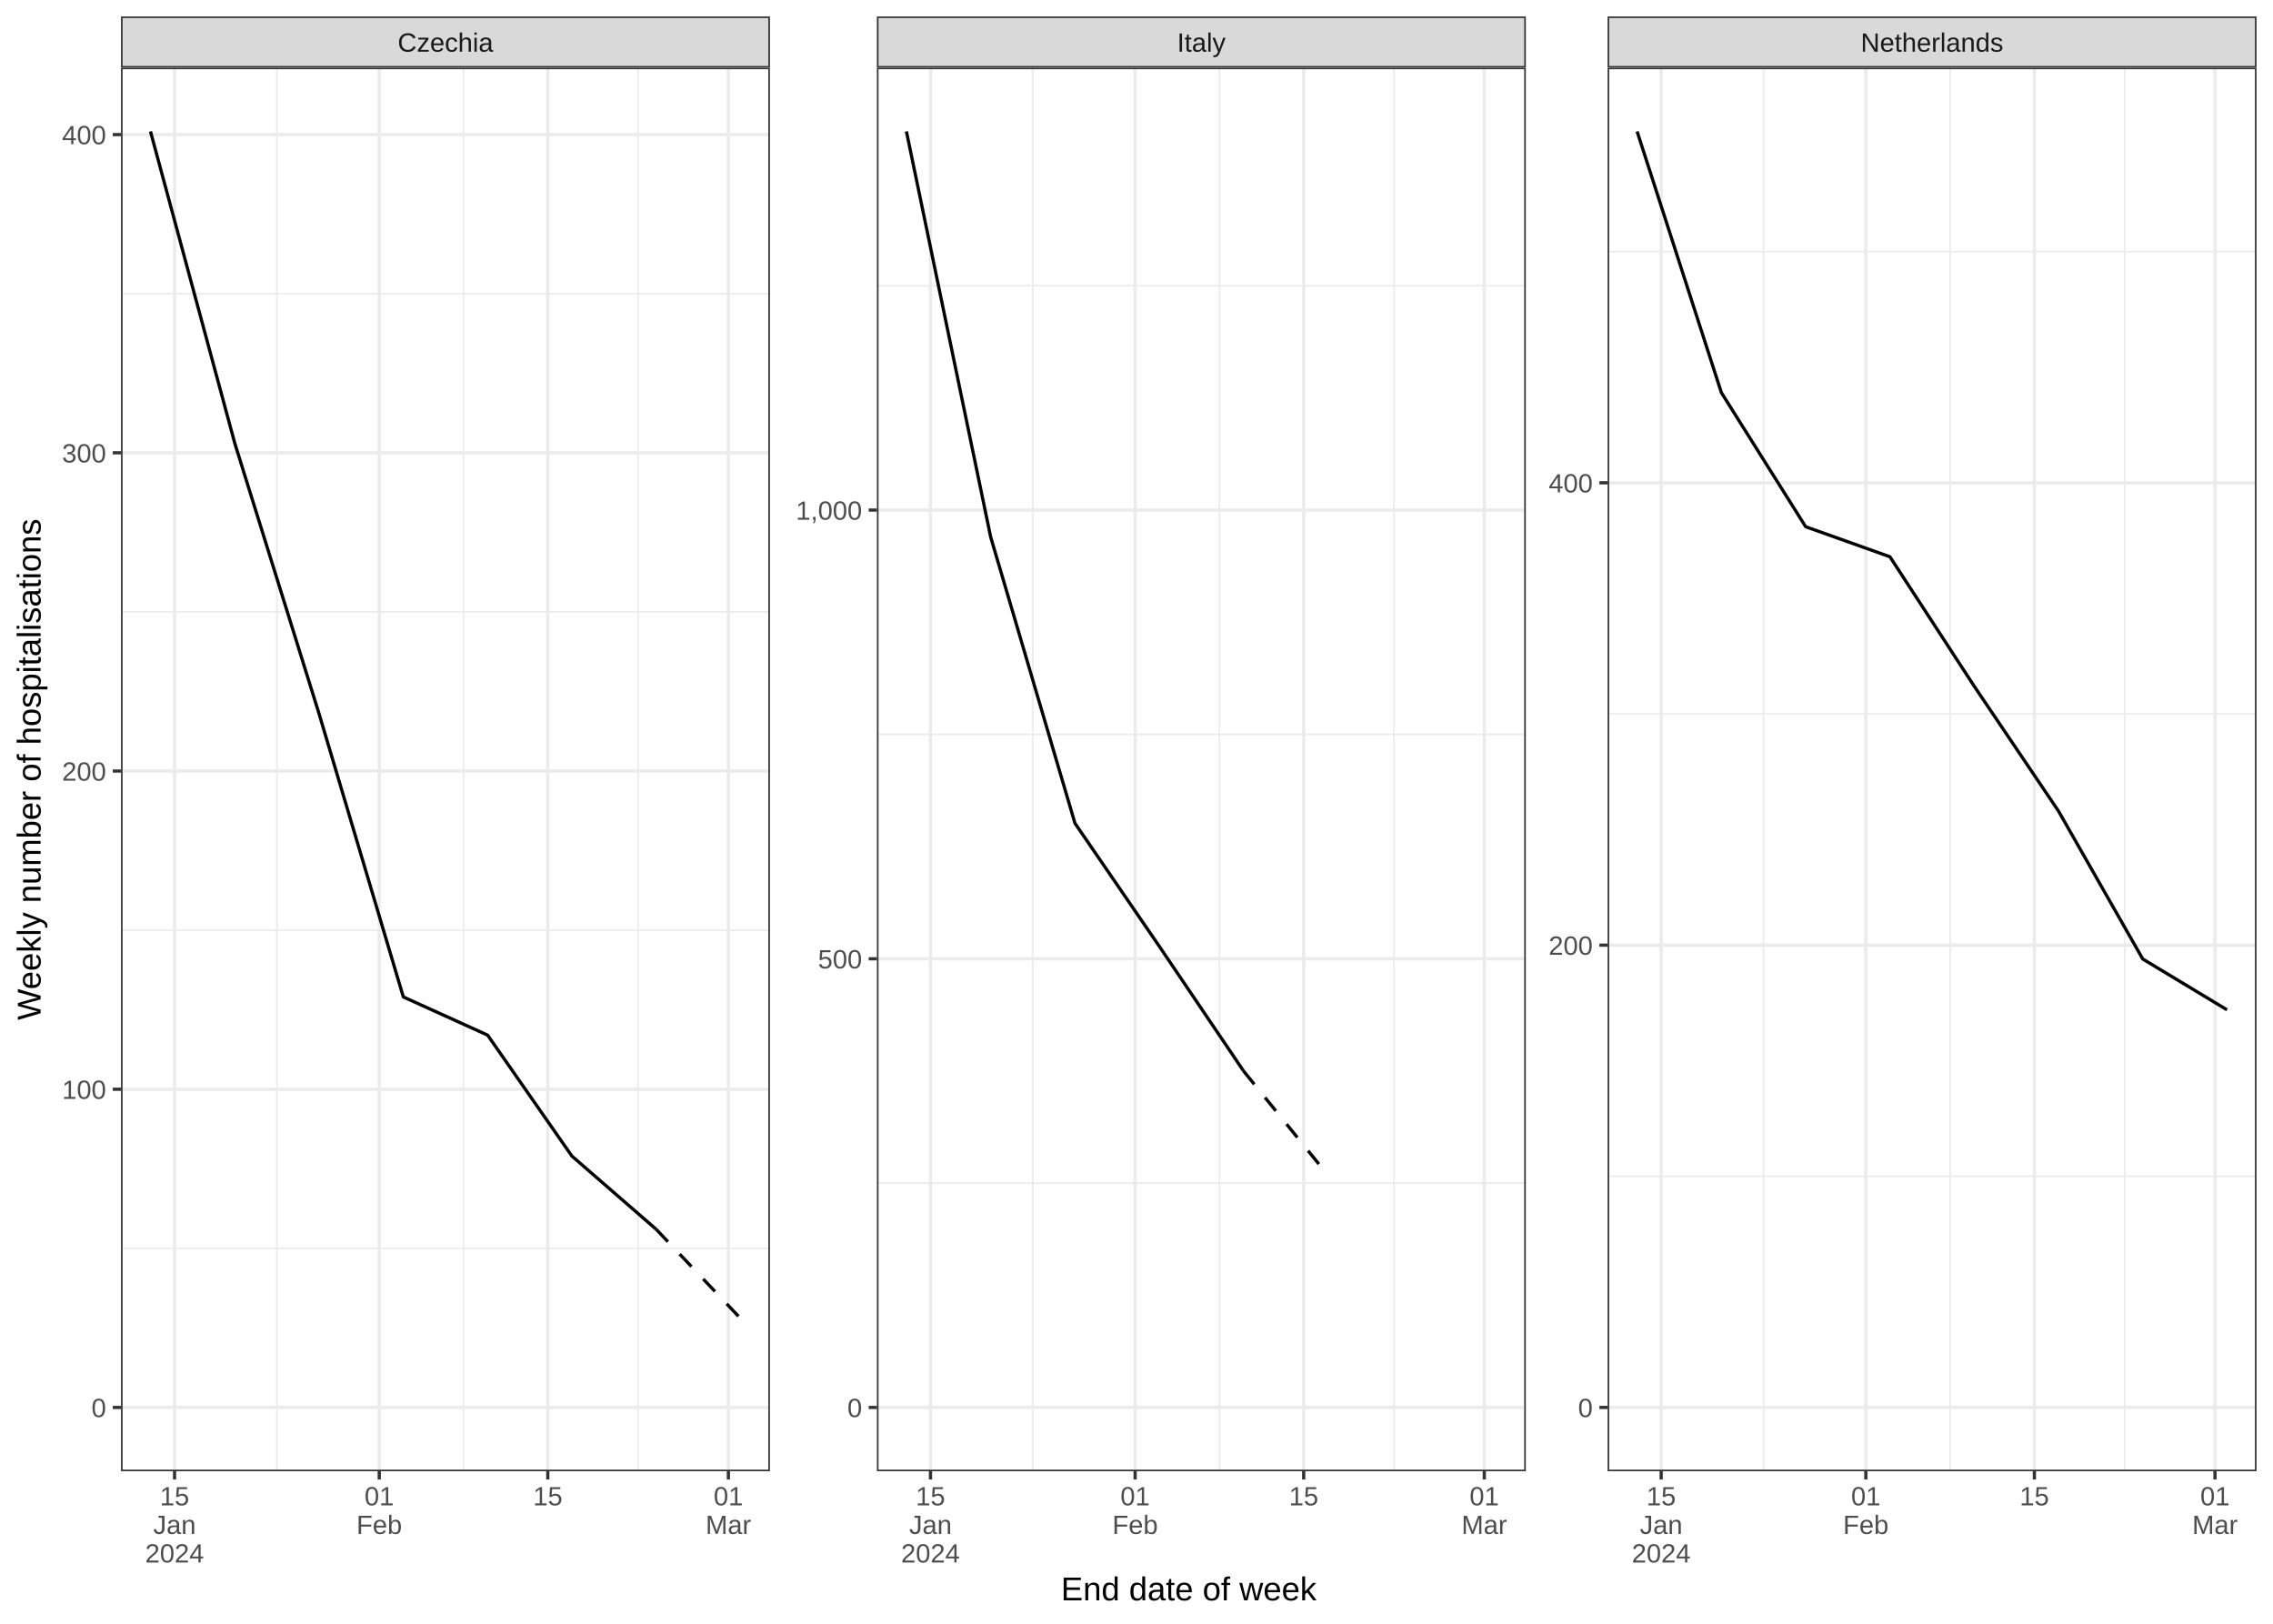
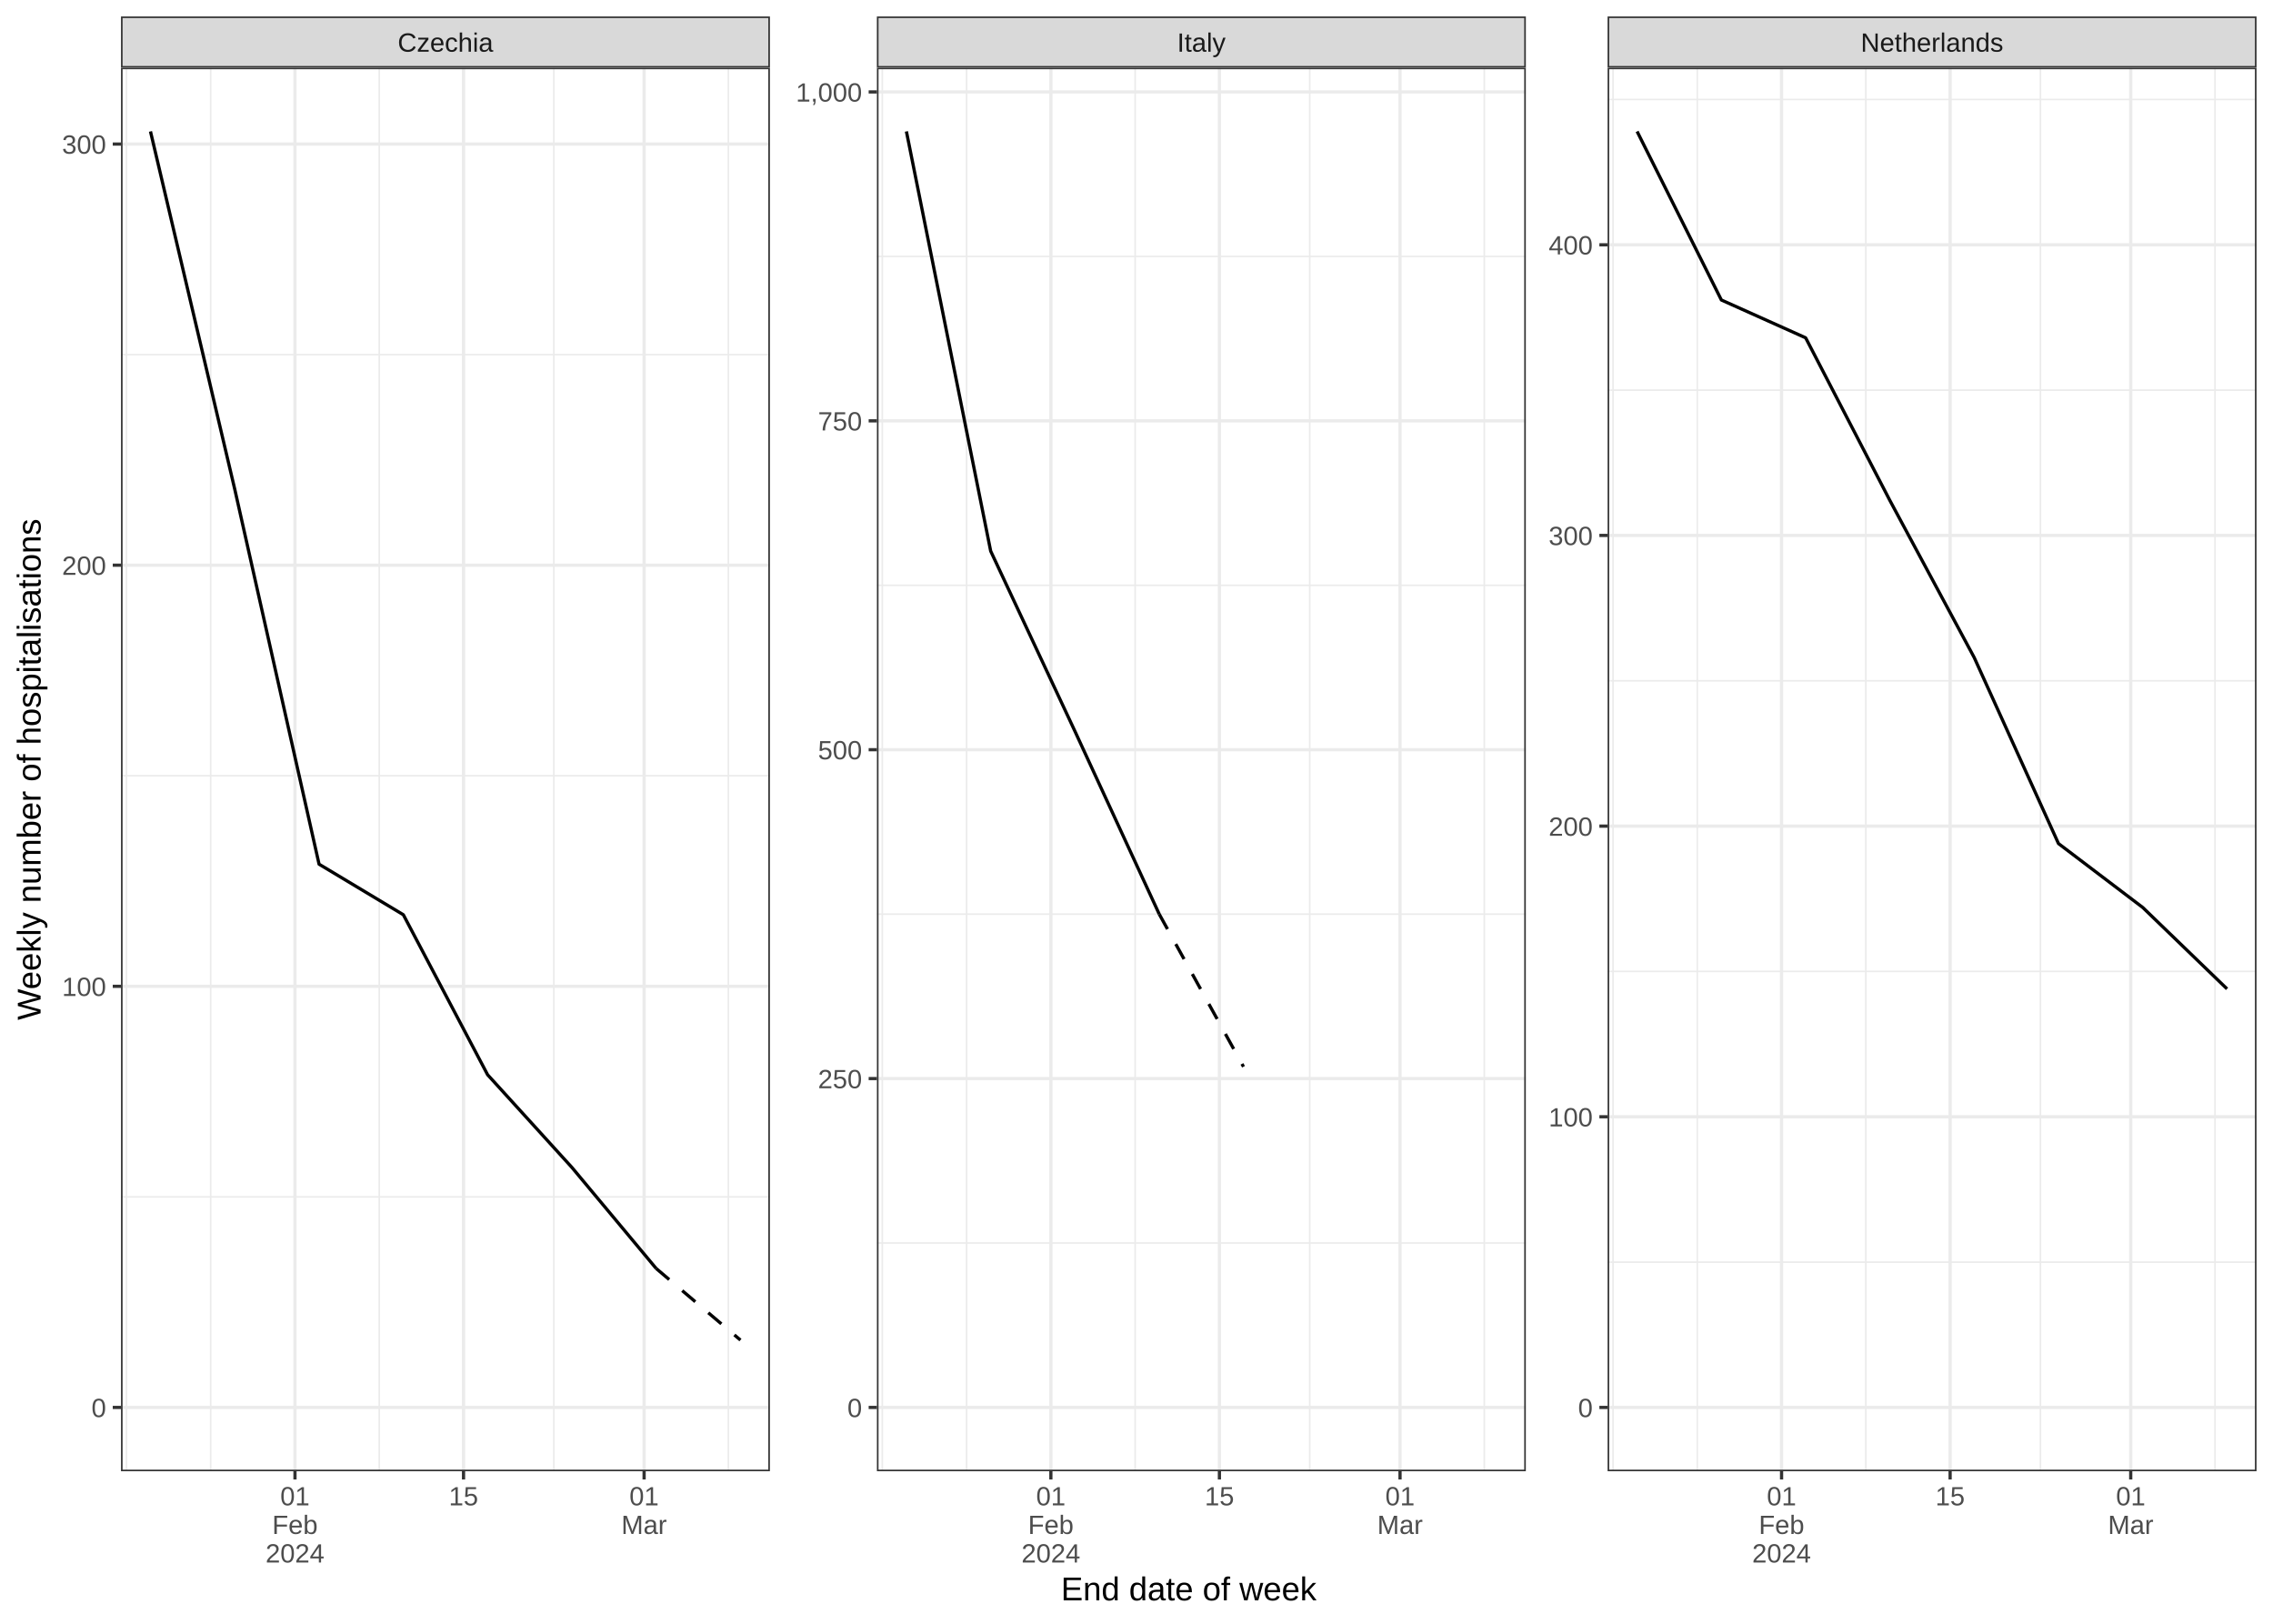
<svg xmlns="http://www.w3.org/2000/svg" class="svglite" width="756.00pt" height="540.00pt" viewBox="0 0 756.00 540.00">
  <defs>
    <style type="text/css">
    .svglite line, .svglite polyline, .svglite polygon, .svglite path, .svglite rect, .svglite circle {
      fill: none;
      stroke: #000000;
      stroke-linecap: round;
      stroke-linejoin: round;
      stroke-miterlimit: 10.00;
    }
    .svglite text {
      white-space: pre;
    }
  </style>
  </defs>
  <rect width="100%" height="100%" style="stroke: none; fill: #FFFFFF;" />
  <defs>
    <clipPath id="cpMC4wMHw3NTYuMDB8MC4wMHw1NDAuMDA=">
      <rect x="0.00" y="0.00" width="756.00" height="540.00" />
    </clipPath>
  </defs>
  <g clip-path="url(#cpMC4wMHw3NTYuMDB8MC4wMHw1NDAuMDA=)">
    <rect x="0.00" y="0.00" width="756.00" height="540.00" style="stroke-width: 1.07; stroke: #FFFFFF; fill: #FFFFFF;" />
  </g>
  <defs>
    <clipPath id="cpNDAuMjR8MjU2LjA4fDIyLjQ5fDQ4OS4yOQ==">
      <rect x="40.24" y="22.49" width="215.83" height="466.80" />
    </clipPath>
  </defs>
  <g clip-path="url(#cpNDAuMjR8MjU2LjA4fDIyLjQ5fDQ4OS4yOQ==)">
    <rect x="40.24" y="22.49" width="215.83" height="466.80" style="stroke-width: 1.07; stroke: none; fill: #FFFFFF;" />
-     <polyline points="40.24,415.16 256.08,415.16 " style="stroke-width: 0.53; stroke: #EBEBEB; stroke-linecap: butt;" />
-     <polyline points="40.24,309.33 256.08,309.33 " style="stroke-width: 0.53; stroke: #EBEBEB; stroke-linecap: butt;" />
-     <polyline points="40.24,203.51 256.08,203.51 " style="stroke-width: 0.53; stroke: #EBEBEB; stroke-linecap: butt;" />
-     <polyline points="40.24,97.68 256.08,97.68 " style="stroke-width: 0.53; stroke: #EBEBEB; stroke-linecap: butt;" />
-     <polyline points="92.10,489.29 92.10,22.49 " style="stroke-width: 0.53; stroke: #EBEBEB; stroke-linecap: butt;" />
-     <polyline points="154.17,489.29 154.17,22.49 " style="stroke-width: 0.53; stroke: #EBEBEB; stroke-linecap: butt;" />
-     <polyline points="212.23,489.29 212.23,22.49 " style="stroke-width: 0.53; stroke: #EBEBEB; stroke-linecap: butt;" />
+     <polyline points="40.24,398.04 256.08,398.04 " style="stroke-width: 0.53; stroke: #EBEBEB; stroke-linecap: butt;" />
+     <polyline points="40.24,257.99 256.08,257.99 " style="stroke-width: 0.53; stroke: #EBEBEB; stroke-linecap: butt;" />
+     <polyline points="40.24,117.94 256.08,117.94 " style="stroke-width: 0.53; stroke: #EBEBEB; stroke-linecap: butt;" />
+     <polyline points="42.05,489.29 42.05,22.49 " style="stroke-width: 0.53; stroke: #EBEBEB; stroke-linecap: butt;" />
+     <polyline points="70.08,489.29 70.08,22.49 " style="stroke-width: 0.53; stroke: #EBEBEB; stroke-linecap: butt;" />
+     <polyline points="126.14,489.29 126.14,22.49 " style="stroke-width: 0.53; stroke: #EBEBEB; stroke-linecap: butt;" />
+     <polyline points="184.20,489.29 184.20,22.49 " style="stroke-width: 0.53; stroke: #EBEBEB; stroke-linecap: butt;" />
+     <polyline points="242.26,489.29 242.26,22.49 " style="stroke-width: 0.53; stroke: #EBEBEB; stroke-linecap: butt;" />
    <polyline points="40.24,468.07 256.08,468.07 " style="stroke-width: 1.07; stroke: #EBEBEB; stroke-linecap: butt;" />
-     <polyline points="40.24,362.24 256.08,362.24 " style="stroke-width: 1.07; stroke: #EBEBEB; stroke-linecap: butt;" />
-     <polyline points="40.24,256.42 256.08,256.42 " style="stroke-width: 1.07; stroke: #EBEBEB; stroke-linecap: butt;" />
-     <polyline points="40.24,150.59 256.08,150.59 " style="stroke-width: 1.07; stroke: #EBEBEB; stroke-linecap: butt;" />
-     <polyline points="40.24,44.77 256.08,44.77 " style="stroke-width: 1.07; stroke: #EBEBEB; stroke-linecap: butt;" />
-     <polyline points="58.06,489.29 58.06,22.49 " style="stroke-width: 1.07; stroke: #EBEBEB; stroke-linecap: butt;" />
-     <polyline points="126.14,489.29 126.14,22.49 " style="stroke-width: 1.07; stroke: #EBEBEB; stroke-linecap: butt;" />
-     <polyline points="182.20,489.29 182.20,22.49 " style="stroke-width: 1.07; stroke: #EBEBEB; stroke-linecap: butt;" />
-     <polyline points="242.26,489.29 242.26,22.49 " style="stroke-width: 1.07; stroke: #EBEBEB; stroke-linecap: butt;" />
-     <polyline points="50.05,43.71 78.09,147.42 106.12,237.37 134.15,331.55 162.18,344.25 190.21,384.47 218.24,408.81 " style="stroke-width: 1.07; stroke-linecap: butt;" />
-     <polyline points="218.24,408.81 246.27,438.44 " style="stroke-width: 1.07; stroke-dasharray: 5.69,5.69; stroke-linecap: butt;" />
+     <polyline points="40.24,328.02 256.08,328.02 " style="stroke-width: 1.07; stroke: #EBEBEB; stroke-linecap: butt;" />
+     <polyline points="40.24,187.96 256.08,187.96 " style="stroke-width: 1.07; stroke: #EBEBEB; stroke-linecap: butt;" />
+     <polyline points="40.24,47.91 256.08,47.91 " style="stroke-width: 1.07; stroke: #EBEBEB; stroke-linecap: butt;" />
+     <polyline points="98.11,489.29 98.11,22.49 " style="stroke-width: 1.07; stroke: #EBEBEB; stroke-linecap: butt;" />
+     <polyline points="154.17,489.29 154.17,22.49 " style="stroke-width: 1.07; stroke: #EBEBEB; stroke-linecap: butt;" />
+     <polyline points="214.23,489.29 214.23,22.49 " style="stroke-width: 1.07; stroke: #EBEBEB; stroke-linecap: butt;" />
+     <polyline points="50.05,43.71 78.09,162.75 106.12,287.40 134.15,304.21 162.18,357.43 190.21,388.24 218.24,421.85 " style="stroke-width: 1.07; stroke-linecap: butt;" />
+     <polyline points="218.24,421.85 246.27,445.66 " style="stroke-width: 1.07; stroke-dasharray: 5.69,5.69; stroke-linecap: butt;" />
    <rect x="40.24" y="22.49" width="215.83" height="466.80" style="stroke-width: 1.07; stroke: #333333;" />
  </g>
  <g clip-path="url(#cpMC4wMHw3NTYuMDB8MC4wMHw1NDAuMDA=)">
</g>
  <defs>
    <clipPath id="cpMjkxLjY2fDUwNy40OXwyMi40OXw0ODkuMjk=">
      <rect x="291.66" y="22.49" width="215.83" height="466.80" />
    </clipPath>
  </defs>
  <g clip-path="url(#cpMjkxLjY2fDUwNy40OXwyMi40OXw0ODkuMjk=)">
    <rect x="291.66" y="22.49" width="215.83" height="466.80" style="stroke-width: 1.07; stroke: none; fill: #FFFFFF;" />
-     <polyline points="291.66,393.46 507.49,393.46 " style="stroke-width: 0.53; stroke: #EBEBEB; stroke-linecap: butt;" />
-     <polyline points="291.66,244.25 507.49,244.25 " style="stroke-width: 0.53; stroke: #EBEBEB; stroke-linecap: butt;" />
-     <polyline points="291.66,95.04 507.49,95.04 " style="stroke-width: 0.53; stroke: #EBEBEB; stroke-linecap: butt;" />
-     <polyline points="343.52,489.29 343.52,22.49 " style="stroke-width: 0.53; stroke: #EBEBEB; stroke-linecap: butt;" />
-     <polyline points="405.58,489.29 405.58,22.49 " style="stroke-width: 0.53; stroke: #EBEBEB; stroke-linecap: butt;" />
-     <polyline points="463.65,489.29 463.65,22.49 " style="stroke-width: 0.53; stroke: #EBEBEB; stroke-linecap: butt;" />
+     <polyline points="291.66,413.38 507.49,413.38 " style="stroke-width: 0.53; stroke: #EBEBEB; stroke-linecap: butt;" />
+     <polyline points="291.66,304.01 507.49,304.01 " style="stroke-width: 0.53; stroke: #EBEBEB; stroke-linecap: butt;" />
+     <polyline points="291.66,194.64 507.49,194.64 " style="stroke-width: 0.53; stroke: #EBEBEB; stroke-linecap: butt;" />
+     <polyline points="291.66,85.27 507.49,85.27 " style="stroke-width: 0.53; stroke: #EBEBEB; stroke-linecap: butt;" />
+     <polyline points="293.46,489.29 293.46,22.49 " style="stroke-width: 0.53; stroke: #EBEBEB; stroke-linecap: butt;" />
+     <polyline points="321.49,489.29 321.49,22.49 " style="stroke-width: 0.53; stroke: #EBEBEB; stroke-linecap: butt;" />
+     <polyline points="377.55,489.29 377.55,22.49 " style="stroke-width: 0.53; stroke: #EBEBEB; stroke-linecap: butt;" />
+     <polyline points="435.62,489.29 435.62,22.49 " style="stroke-width: 0.53; stroke: #EBEBEB; stroke-linecap: butt;" />
+     <polyline points="493.68,489.29 493.68,22.49 " style="stroke-width: 0.53; stroke: #EBEBEB; stroke-linecap: butt;" />
    <polyline points="291.66,468.07 507.49,468.07 " style="stroke-width: 1.07; stroke: #EBEBEB; stroke-linecap: butt;" />
-     <polyline points="291.66,318.86 507.49,318.86 " style="stroke-width: 1.07; stroke: #EBEBEB; stroke-linecap: butt;" />
-     <polyline points="291.66,169.64 507.49,169.64 " style="stroke-width: 1.07; stroke: #EBEBEB; stroke-linecap: butt;" />
-     <polyline points="309.48,489.29 309.48,22.49 " style="stroke-width: 1.07; stroke: #EBEBEB; stroke-linecap: butt;" />
-     <polyline points="377.55,489.29 377.55,22.49 " style="stroke-width: 1.07; stroke: #EBEBEB; stroke-linecap: butt;" />
-     <polyline points="433.61,489.29 433.61,22.49 " style="stroke-width: 1.07; stroke: #EBEBEB; stroke-linecap: butt;" />
-     <polyline points="493.68,489.29 493.68,22.49 " style="stroke-width: 1.07; stroke: #EBEBEB; stroke-linecap: butt;" />
-     <polyline points="301.47,43.71 329.50,178.60 357.53,273.79 385.56,314.68 413.59,356.16 " style="stroke-width: 1.07; stroke-linecap: butt;" />
-     <polyline points="413.59,356.16 441.62,390.78 " style="stroke-width: 1.07; stroke-dasharray: 5.69,5.69; stroke-linecap: butt;" />
+     <polyline points="291.66,358.70 507.49,358.70 " style="stroke-width: 1.07; stroke: #EBEBEB; stroke-linecap: butt;" />
+     <polyline points="291.66,249.33 507.49,249.33 " style="stroke-width: 1.07; stroke: #EBEBEB; stroke-linecap: butt;" />
+     <polyline points="291.66,139.96 507.49,139.96 " style="stroke-width: 1.07; stroke: #EBEBEB; stroke-linecap: butt;" />
+     <polyline points="291.66,30.58 507.49,30.58 " style="stroke-width: 1.07; stroke: #EBEBEB; stroke-linecap: butt;" />
+     <polyline points="349.52,489.29 349.52,22.49 " style="stroke-width: 1.07; stroke: #EBEBEB; stroke-linecap: butt;" />
+     <polyline points="405.58,489.29 405.58,22.49 " style="stroke-width: 1.07; stroke: #EBEBEB; stroke-linecap: butt;" />
+     <polyline points="465.65,489.29 465.65,22.49 " style="stroke-width: 1.07; stroke: #EBEBEB; stroke-linecap: butt;" />
+     <polyline points="301.47,43.71 329.50,183.27 357.53,243.20 385.56,304.01 " style="stroke-width: 1.07; stroke-linecap: butt;" />
+     <polyline points="385.56,304.01 413.59,354.76 " style="stroke-width: 1.07; stroke-dasharray: 5.69,5.69; stroke-linecap: butt;" />
    <rect x="291.66" y="22.49" width="215.83" height="466.80" style="stroke-width: 1.07; stroke: #333333;" />
  </g>
  <g clip-path="url(#cpMC4wMHw3NTYuMDB8MC4wMHw1NDAuMDA=)">
</g>
  <defs>
    <clipPath id="cpNTM0LjY5fDc1MC41MnwyMi40OXw0ODkuMjk=">
      <rect x="534.69" y="22.49" width="215.83" height="466.80" />
    </clipPath>
  </defs>
  <g clip-path="url(#cpNTM0LjY5fDc1MC41MnwyMi40OXw0ODkuMjk=)">
    <rect x="534.69" y="22.49" width="215.83" height="466.80" style="stroke-width: 1.07; stroke: none; fill: #FFFFFF;" />
-     <polyline points="534.69,391.19 750.52,391.19 " style="stroke-width: 0.53; stroke: #EBEBEB; stroke-linecap: butt;" />
-     <polyline points="534.69,237.44 750.52,237.44 " style="stroke-width: 0.53; stroke: #EBEBEB; stroke-linecap: butt;" />
-     <polyline points="534.69,83.68 750.52,83.68 " style="stroke-width: 0.53; stroke: #EBEBEB; stroke-linecap: butt;" />
-     <polyline points="586.54,489.29 586.54,22.49 " style="stroke-width: 0.53; stroke: #EBEBEB; stroke-linecap: butt;" />
-     <polyline points="648.61,489.29 648.61,22.49 " style="stroke-width: 0.53; stroke: #EBEBEB; stroke-linecap: butt;" />
-     <polyline points="706.67,489.29 706.67,22.49 " style="stroke-width: 0.53; stroke: #EBEBEB; stroke-linecap: butt;" />
+     <polyline points="534.69,419.74 750.52,419.74 " style="stroke-width: 0.53; stroke: #EBEBEB; stroke-linecap: butt;" />
+     <polyline points="534.69,323.07 750.52,323.07 " style="stroke-width: 0.53; stroke: #EBEBEB; stroke-linecap: butt;" />
+     <polyline points="534.69,226.41 750.52,226.41 " style="stroke-width: 0.53; stroke: #EBEBEB; stroke-linecap: butt;" />
+     <polyline points="534.69,129.74 750.52,129.74 " style="stroke-width: 0.53; stroke: #EBEBEB; stroke-linecap: butt;" />
+     <polyline points="534.69,33.08 750.52,33.08 " style="stroke-width: 0.53; stroke: #EBEBEB; stroke-linecap: butt;" />
+     <polyline points="536.49,489.29 536.49,22.49 " style="stroke-width: 0.53; stroke: #EBEBEB; stroke-linecap: butt;" />
+     <polyline points="564.52,489.29 564.52,22.49 " style="stroke-width: 0.53; stroke: #EBEBEB; stroke-linecap: butt;" />
+     <polyline points="620.58,489.29 620.58,22.49 " style="stroke-width: 0.53; stroke: #EBEBEB; stroke-linecap: butt;" />
+     <polyline points="678.64,489.29 678.64,22.49 " style="stroke-width: 0.53; stroke: #EBEBEB; stroke-linecap: butt;" />
+     <polyline points="736.71,489.29 736.71,22.49 " style="stroke-width: 0.53; stroke: #EBEBEB; stroke-linecap: butt;" />
    <polyline points="534.69,468.07 750.52,468.07 " style="stroke-width: 1.07; stroke: #EBEBEB; stroke-linecap: butt;" />
-     <polyline points="534.69,314.32 750.52,314.32 " style="stroke-width: 1.07; stroke: #EBEBEB; stroke-linecap: butt;" />
-     <polyline points="534.69,160.56 750.52,160.56 " style="stroke-width: 1.07; stroke: #EBEBEB; stroke-linecap: butt;" />
-     <polyline points="552.51,489.29 552.51,22.49 " style="stroke-width: 1.07; stroke: #EBEBEB; stroke-linecap: butt;" />
-     <polyline points="620.58,489.29 620.58,22.49 " style="stroke-width: 1.07; stroke: #EBEBEB; stroke-linecap: butt;" />
-     <polyline points="676.64,489.29 676.64,22.49 " style="stroke-width: 1.07; stroke: #EBEBEB; stroke-linecap: butt;" />
-     <polyline points="736.71,489.29 736.71,22.49 " style="stroke-width: 1.07; stroke: #EBEBEB; stroke-linecap: butt;" />
-     <polyline points="544.50,43.71 572.53,130.58 600.56,175.17 628.59,185.16 656.62,228.21 684.65,269.73 712.68,318.93 740.71,335.84 " style="stroke-width: 1.07; stroke-linecap: butt;" />
+     <polyline points="534.69,371.40 750.52,371.40 " style="stroke-width: 1.07; stroke: #EBEBEB; stroke-linecap: butt;" />
+     <polyline points="534.69,274.74 750.52,274.74 " style="stroke-width: 1.07; stroke: #EBEBEB; stroke-linecap: butt;" />
+     <polyline points="534.69,178.07 750.52,178.07 " style="stroke-width: 1.07; stroke: #EBEBEB; stroke-linecap: butt;" />
+     <polyline points="534.69,81.41 750.52,81.41 " style="stroke-width: 1.07; stroke: #EBEBEB; stroke-linecap: butt;" />
+     <polyline points="592.55,489.29 592.55,22.49 " style="stroke-width: 1.07; stroke: #EBEBEB; stroke-linecap: butt;" />
+     <polyline points="648.61,489.29 648.61,22.49 " style="stroke-width: 1.07; stroke: #EBEBEB; stroke-linecap: butt;" />
+     <polyline points="708.68,489.29 708.68,22.49 " style="stroke-width: 1.07; stroke: #EBEBEB; stroke-linecap: butt;" />
+     <polyline points="544.50,43.71 572.53,99.77 600.56,112.34 628.59,166.47 656.62,218.67 684.65,280.54 712.68,301.80 740.71,328.87 " style="stroke-width: 1.07; stroke-linecap: butt;" />
    <rect x="534.69" y="22.49" width="215.83" height="466.80" style="stroke-width: 1.07; stroke: #333333;" />
  </g>
  <g clip-path="url(#cpMC4wMHw3NTYuMDB8MC4wMHw1NDAuMDA=)">
</g>
  <defs>
    <clipPath id="cpNDAuMjR8MjU2LjA4fDUuNDh8MjIuNDk=">
      <rect x="40.24" y="5.48" width="215.83" height="17.01" />
    </clipPath>
  </defs>
  <g clip-path="url(#cpNDAuMjR8MjU2LjA4fDUuNDh8MjIuNDk=)">
    <rect x="40.24" y="5.48" width="215.83" height="17.01" style="stroke-width: 1.07; stroke: #333333; fill: #D9D9D9;" />
    <text x="148.16" y="17.19" text-anchor="middle" style="font-size: 8.80px;fill: #1A1A1A; font-family: &quot;Liberation Sans&quot;;" textLength="34.42px" lengthAdjust="spacingAndGlyphs">Czechia</text>
  </g>
  <g clip-path="url(#cpMC4wMHw3NTYuMDB8MC4wMHw1NDAuMDA=)">
</g>
  <defs>
    <clipPath id="cpMjkxLjY2fDUwNy40OXw1LjQ4fDIyLjQ5">
      <rect x="291.66" y="5.48" width="215.83" height="17.01" />
    </clipPath>
  </defs>
  <g clip-path="url(#cpMjkxLjY2fDUwNy40OXw1LjQ4fDIyLjQ5)">
    <rect x="291.66" y="5.48" width="215.83" height="17.01" style="stroke-width: 1.07; stroke: #333333; fill: #D9D9D9;" />
    <text x="399.58" y="17.19" text-anchor="middle" style="font-size: 8.80px;fill: #1A1A1A; font-family: &quot;Liberation Sans&quot;;" textLength="19.09px" lengthAdjust="spacingAndGlyphs">Italy</text>
  </g>
  <g clip-path="url(#cpMC4wMHw3NTYuMDB8MC4wMHw1NDAuMDA=)">
</g>
  <defs>
    <clipPath id="cpNTM0LjY5fDc1MC41Mnw1LjQ4fDIyLjQ5">
      <rect x="534.69" y="5.48" width="215.83" height="17.01" />
    </clipPath>
  </defs>
  <g clip-path="url(#cpNTM0LjY5fDc1MC41Mnw1LjQ4fDIyLjQ5)">
    <rect x="534.69" y="5.48" width="215.83" height="17.01" style="stroke-width: 1.07; stroke: #333333; fill: #D9D9D9;" />
    <text x="642.60" y="17.19" text-anchor="middle" style="font-size: 8.80px;fill: #1A1A1A; font-family: &quot;Liberation Sans&quot;;" textLength="53.63px" lengthAdjust="spacingAndGlyphs">Netherlands</text>
  </g>
  <g clip-path="url(#cpMC4wMHw3NTYuMDB8MC4wMHw1NDAuMDA=)">
-     <polyline points="58.06,492.03 58.06,489.29 " style="stroke-width: 1.07; stroke: #333333; stroke-linecap: butt;" />
-     <polyline points="126.14,492.03 126.14,489.29 " style="stroke-width: 1.07; stroke: #333333; stroke-linecap: butt;" />
-     <polyline points="182.20,492.03 182.20,489.29 " style="stroke-width: 1.07; stroke: #333333; stroke-linecap: butt;" />
-     <polyline points="242.26,492.03 242.26,489.29 " style="stroke-width: 1.07; stroke: #333333; stroke-linecap: butt;" />
-     <text x="58.06" y="500.63" text-anchor="middle" style="font-size: 8.80px;fill: #4D4D4D; font-family: &quot;Liberation Sans&quot;;" textLength="11.19px" lengthAdjust="spacingAndGlyphs">15</text>
-     <text x="58.06" y="510.14" text-anchor="middle" style="font-size: 8.80px;fill: #4D4D4D; font-family: &quot;Liberation Sans&quot;;" textLength="13.56px" lengthAdjust="spacingAndGlyphs">Jan</text>
-     <text x="58.06" y="519.64" text-anchor="middle" style="font-size: 8.80px;fill: #4D4D4D; font-family: &quot;Liberation Sans&quot;;" textLength="22.38px" lengthAdjust="spacingAndGlyphs">2024</text>
-     <text x="126.14" y="500.63" text-anchor="middle" style="font-size: 8.80px;fill: #4D4D4D; font-family: &quot;Liberation Sans&quot;;" textLength="11.19px" lengthAdjust="spacingAndGlyphs">01</text>
-     <text x="126.14" y="510.14" text-anchor="middle" style="font-size: 8.80px;fill: #4D4D4D; font-family: &quot;Liberation Sans&quot;;" textLength="15.58px" lengthAdjust="spacingAndGlyphs">Feb</text>
-     <text x="182.20" y="500.63" text-anchor="middle" style="font-size: 8.80px;fill: #4D4D4D; font-family: &quot;Liberation Sans&quot;;" textLength="11.19px" lengthAdjust="spacingAndGlyphs">15</text>
-     <text x="242.26" y="500.63" text-anchor="middle" style="font-size: 8.80px;fill: #4D4D4D; font-family: &quot;Liberation Sans&quot;;" textLength="11.19px" lengthAdjust="spacingAndGlyphs">01</text>
-     <text x="242.26" y="510.14" text-anchor="middle" style="font-size: 8.80px;fill: #4D4D4D; font-family: &quot;Liberation Sans&quot;;" textLength="16.60px" lengthAdjust="spacingAndGlyphs">Mar</text>
-     <polyline points="309.48,492.03 309.48,489.29 " style="stroke-width: 1.07; stroke: #333333; stroke-linecap: butt;" />
-     <polyline points="377.55,492.03 377.55,489.29 " style="stroke-width: 1.07; stroke: #333333; stroke-linecap: butt;" />
-     <polyline points="433.61,492.03 433.61,489.29 " style="stroke-width: 1.07; stroke: #333333; stroke-linecap: butt;" />
-     <polyline points="493.68,492.03 493.68,489.29 " style="stroke-width: 1.07; stroke: #333333; stroke-linecap: butt;" />
-     <text x="309.48" y="500.63" text-anchor="middle" style="font-size: 8.80px;fill: #4D4D4D; font-family: &quot;Liberation Sans&quot;;" textLength="11.19px" lengthAdjust="spacingAndGlyphs">15</text>
-     <text x="309.48" y="510.14" text-anchor="middle" style="font-size: 8.80px;fill: #4D4D4D; font-family: &quot;Liberation Sans&quot;;" textLength="13.56px" lengthAdjust="spacingAndGlyphs">Jan</text>
-     <text x="309.48" y="519.64" text-anchor="middle" style="font-size: 8.80px;fill: #4D4D4D; font-family: &quot;Liberation Sans&quot;;" textLength="22.38px" lengthAdjust="spacingAndGlyphs">2024</text>
-     <text x="377.55" y="500.63" text-anchor="middle" style="font-size: 8.80px;fill: #4D4D4D; font-family: &quot;Liberation Sans&quot;;" textLength="11.19px" lengthAdjust="spacingAndGlyphs">01</text>
-     <text x="377.55" y="510.14" text-anchor="middle" style="font-size: 8.80px;fill: #4D4D4D; font-family: &quot;Liberation Sans&quot;;" textLength="15.58px" lengthAdjust="spacingAndGlyphs">Feb</text>
-     <text x="433.61" y="500.63" text-anchor="middle" style="font-size: 8.80px;fill: #4D4D4D; font-family: &quot;Liberation Sans&quot;;" textLength="11.19px" lengthAdjust="spacingAndGlyphs">15</text>
-     <text x="493.68" y="500.63" text-anchor="middle" style="font-size: 8.80px;fill: #4D4D4D; font-family: &quot;Liberation Sans&quot;;" textLength="11.19px" lengthAdjust="spacingAndGlyphs">01</text>
-     <text x="493.68" y="510.14" text-anchor="middle" style="font-size: 8.80px;fill: #4D4D4D; font-family: &quot;Liberation Sans&quot;;" textLength="16.60px" lengthAdjust="spacingAndGlyphs">Mar</text>
-     <polyline points="552.51,492.03 552.51,489.29 " style="stroke-width: 1.07; stroke: #333333; stroke-linecap: butt;" />
-     <polyline points="620.58,492.03 620.58,489.29 " style="stroke-width: 1.07; stroke: #333333; stroke-linecap: butt;" />
-     <polyline points="676.64,492.03 676.64,489.29 " style="stroke-width: 1.07; stroke: #333333; stroke-linecap: butt;" />
-     <polyline points="736.71,492.03 736.71,489.29 " style="stroke-width: 1.07; stroke: #333333; stroke-linecap: butt;" />
-     <text x="552.51" y="500.63" text-anchor="middle" style="font-size: 8.80px;fill: #4D4D4D; font-family: &quot;Liberation Sans&quot;;" textLength="11.19px" lengthAdjust="spacingAndGlyphs">15</text>
-     <text x="552.51" y="510.14" text-anchor="middle" style="font-size: 8.80px;fill: #4D4D4D; font-family: &quot;Liberation Sans&quot;;" textLength="13.56px" lengthAdjust="spacingAndGlyphs">Jan</text>
-     <text x="552.51" y="519.64" text-anchor="middle" style="font-size: 8.80px;fill: #4D4D4D; font-family: &quot;Liberation Sans&quot;;" textLength="22.38px" lengthAdjust="spacingAndGlyphs">2024</text>
-     <text x="620.58" y="500.63" text-anchor="middle" style="font-size: 8.80px;fill: #4D4D4D; font-family: &quot;Liberation Sans&quot;;" textLength="11.19px" lengthAdjust="spacingAndGlyphs">01</text>
-     <text x="620.58" y="510.14" text-anchor="middle" style="font-size: 8.80px;fill: #4D4D4D; font-family: &quot;Liberation Sans&quot;;" textLength="15.58px" lengthAdjust="spacingAndGlyphs">Feb</text>
-     <text x="676.64" y="500.63" text-anchor="middle" style="font-size: 8.80px;fill: #4D4D4D; font-family: &quot;Liberation Sans&quot;;" textLength="11.19px" lengthAdjust="spacingAndGlyphs">15</text>
-     <text x="736.71" y="500.63" text-anchor="middle" style="font-size: 8.80px;fill: #4D4D4D; font-family: &quot;Liberation Sans&quot;;" textLength="11.19px" lengthAdjust="spacingAndGlyphs">01</text>
-     <text x="736.71" y="510.14" text-anchor="middle" style="font-size: 8.80px;fill: #4D4D4D; font-family: &quot;Liberation Sans&quot;;" textLength="16.60px" lengthAdjust="spacingAndGlyphs">Mar</text>
+     <polyline points="98.11,492.03 98.11,489.29 " style="stroke-width: 1.07; stroke: #333333; stroke-linecap: butt;" />
+     <polyline points="154.17,492.03 154.17,489.29 " style="stroke-width: 1.07; stroke: #333333; stroke-linecap: butt;" />
+     <polyline points="214.23,492.03 214.23,489.29 " style="stroke-width: 1.07; stroke: #333333; stroke-linecap: butt;" />
+     <text x="98.11" y="500.63" text-anchor="middle" style="font-size: 8.80px;fill: #4D4D4D; font-family: &quot;Liberation Sans&quot;;" textLength="11.19px" lengthAdjust="spacingAndGlyphs">01</text>
+     <text x="98.11" y="510.14" text-anchor="middle" style="font-size: 8.80px;fill: #4D4D4D; font-family: &quot;Liberation Sans&quot;;" textLength="15.58px" lengthAdjust="spacingAndGlyphs">Feb</text>
+     <text x="98.11" y="519.64" text-anchor="middle" style="font-size: 8.80px;fill: #4D4D4D; font-family: &quot;Liberation Sans&quot;;" textLength="22.38px" lengthAdjust="spacingAndGlyphs">2024</text>
+     <text x="154.17" y="500.63" text-anchor="middle" style="font-size: 8.80px;fill: #4D4D4D; font-family: &quot;Liberation Sans&quot;;" textLength="11.19px" lengthAdjust="spacingAndGlyphs">15</text>
+     <text x="214.23" y="500.63" text-anchor="middle" style="font-size: 8.80px;fill: #4D4D4D; font-family: &quot;Liberation Sans&quot;;" textLength="11.19px" lengthAdjust="spacingAndGlyphs">01</text>
+     <text x="214.23" y="510.14" text-anchor="middle" style="font-size: 8.80px;fill: #4D4D4D; font-family: &quot;Liberation Sans&quot;;" textLength="16.60px" lengthAdjust="spacingAndGlyphs">Mar</text>
+     <polyline points="349.52,492.03 349.52,489.29 " style="stroke-width: 1.07; stroke: #333333; stroke-linecap: butt;" />
+     <polyline points="405.58,492.03 405.58,489.29 " style="stroke-width: 1.07; stroke: #333333; stroke-linecap: butt;" />
+     <polyline points="465.65,492.03 465.65,489.29 " style="stroke-width: 1.07; stroke: #333333; stroke-linecap: butt;" />
+     <text x="349.52" y="500.63" text-anchor="middle" style="font-size: 8.80px;fill: #4D4D4D; font-family: &quot;Liberation Sans&quot;;" textLength="11.19px" lengthAdjust="spacingAndGlyphs">01</text>
+     <text x="349.52" y="510.14" text-anchor="middle" style="font-size: 8.80px;fill: #4D4D4D; font-family: &quot;Liberation Sans&quot;;" textLength="15.58px" lengthAdjust="spacingAndGlyphs">Feb</text>
+     <text x="349.52" y="519.64" text-anchor="middle" style="font-size: 8.80px;fill: #4D4D4D; font-family: &quot;Liberation Sans&quot;;" textLength="22.38px" lengthAdjust="spacingAndGlyphs">2024</text>
+     <text x="405.58" y="500.63" text-anchor="middle" style="font-size: 8.80px;fill: #4D4D4D; font-family: &quot;Liberation Sans&quot;;" textLength="11.19px" lengthAdjust="spacingAndGlyphs">15</text>
+     <text x="465.65" y="500.63" text-anchor="middle" style="font-size: 8.80px;fill: #4D4D4D; font-family: &quot;Liberation Sans&quot;;" textLength="11.19px" lengthAdjust="spacingAndGlyphs">01</text>
+     <text x="465.65" y="510.14" text-anchor="middle" style="font-size: 8.80px;fill: #4D4D4D; font-family: &quot;Liberation Sans&quot;;" textLength="16.60px" lengthAdjust="spacingAndGlyphs">Mar</text>
+     <polyline points="592.55,492.03 592.55,489.29 " style="stroke-width: 1.07; stroke: #333333; stroke-linecap: butt;" />
+     <polyline points="648.61,492.03 648.61,489.29 " style="stroke-width: 1.07; stroke: #333333; stroke-linecap: butt;" />
+     <polyline points="708.68,492.03 708.68,489.29 " style="stroke-width: 1.07; stroke: #333333; stroke-linecap: butt;" />
+     <text x="592.55" y="500.63" text-anchor="middle" style="font-size: 8.80px;fill: #4D4D4D; font-family: &quot;Liberation Sans&quot;;" textLength="11.19px" lengthAdjust="spacingAndGlyphs">01</text>
+     <text x="592.55" y="510.14" text-anchor="middle" style="font-size: 8.80px;fill: #4D4D4D; font-family: &quot;Liberation Sans&quot;;" textLength="15.58px" lengthAdjust="spacingAndGlyphs">Feb</text>
+     <text x="592.55" y="519.64" text-anchor="middle" style="font-size: 8.80px;fill: #4D4D4D; font-family: &quot;Liberation Sans&quot;;" textLength="22.38px" lengthAdjust="spacingAndGlyphs">2024</text>
+     <text x="648.61" y="500.63" text-anchor="middle" style="font-size: 8.80px;fill: #4D4D4D; font-family: &quot;Liberation Sans&quot;;" textLength="11.19px" lengthAdjust="spacingAndGlyphs">15</text>
+     <text x="708.68" y="500.63" text-anchor="middle" style="font-size: 8.80px;fill: #4D4D4D; font-family: &quot;Liberation Sans&quot;;" textLength="11.19px" lengthAdjust="spacingAndGlyphs">01</text>
+     <text x="708.68" y="510.14" text-anchor="middle" style="font-size: 8.80px;fill: #4D4D4D; font-family: &quot;Liberation Sans&quot;;" textLength="16.60px" lengthAdjust="spacingAndGlyphs">Mar</text>
    <text x="529.76" y="471.28" text-anchor="end" style="font-size: 8.80px;fill: #4D4D4D; font-family: &quot;Liberation Sans&quot;;" textLength="5.59px" lengthAdjust="spacingAndGlyphs">0</text>
-     <text x="529.76" y="317.52" text-anchor="end" style="font-size: 8.80px;fill: #4D4D4D; font-family: &quot;Liberation Sans&quot;;" textLength="16.78px" lengthAdjust="spacingAndGlyphs">200</text>
-     <text x="529.76" y="163.77" text-anchor="end" style="font-size: 8.80px;fill: #4D4D4D; font-family: &quot;Liberation Sans&quot;;" textLength="16.78px" lengthAdjust="spacingAndGlyphs">400</text>
+     <text x="529.76" y="374.61" text-anchor="end" style="font-size: 8.80px;fill: #4D4D4D; font-family: &quot;Liberation Sans&quot;;" textLength="16.78px" lengthAdjust="spacingAndGlyphs">100</text>
+     <text x="529.76" y="277.95" text-anchor="end" style="font-size: 8.80px;fill: #4D4D4D; font-family: &quot;Liberation Sans&quot;;" textLength="16.78px" lengthAdjust="spacingAndGlyphs">200</text>
+     <text x="529.76" y="181.28" text-anchor="end" style="font-size: 8.80px;fill: #4D4D4D; font-family: &quot;Liberation Sans&quot;;" textLength="16.78px" lengthAdjust="spacingAndGlyphs">300</text>
+     <text x="529.76" y="84.62" text-anchor="end" style="font-size: 8.80px;fill: #4D4D4D; font-family: &quot;Liberation Sans&quot;;" textLength="16.78px" lengthAdjust="spacingAndGlyphs">400</text>
    <polyline points="531.95,468.07 534.69,468.07 " style="stroke-width: 1.07; stroke: #333333; stroke-linecap: butt;" />
-     <polyline points="531.95,314.32 534.69,314.32 " style="stroke-width: 1.07; stroke: #333333; stroke-linecap: butt;" />
-     <polyline points="531.95,160.56 534.69,160.56 " style="stroke-width: 1.07; stroke: #333333; stroke-linecap: butt;" />
+     <polyline points="531.95,371.40 534.69,371.40 " style="stroke-width: 1.07; stroke: #333333; stroke-linecap: butt;" />
+     <polyline points="531.95,274.74 534.69,274.74 " style="stroke-width: 1.07; stroke: #333333; stroke-linecap: butt;" />
+     <polyline points="531.95,178.07 534.69,178.07 " style="stroke-width: 1.07; stroke: #333333; stroke-linecap: butt;" />
+     <polyline points="531.95,81.41 534.69,81.41 " style="stroke-width: 1.07; stroke: #333333; stroke-linecap: butt;" />
    <text x="286.73" y="471.28" text-anchor="end" style="font-size: 8.80px;fill: #4D4D4D; font-family: &quot;Liberation Sans&quot;;" textLength="5.59px" lengthAdjust="spacingAndGlyphs">0</text>
-     <text x="286.73" y="322.06" text-anchor="end" style="font-size: 8.80px;fill: #4D4D4D; font-family: &quot;Liberation Sans&quot;;" textLength="16.78px" lengthAdjust="spacingAndGlyphs">500</text>
-     <text x="286.73" y="172.85" text-anchor="end" style="font-size: 8.80px;fill: #4D4D4D; font-family: &quot;Liberation Sans&quot;;" textLength="25.17px" lengthAdjust="spacingAndGlyphs">1,000</text>
+     <text x="286.73" y="361.91" text-anchor="end" style="font-size: 8.80px;fill: #4D4D4D; font-family: &quot;Liberation Sans&quot;;" textLength="16.78px" lengthAdjust="spacingAndGlyphs">250</text>
+     <text x="286.73" y="252.53" text-anchor="end" style="font-size: 8.80px;fill: #4D4D4D; font-family: &quot;Liberation Sans&quot;;" textLength="16.78px" lengthAdjust="spacingAndGlyphs">500</text>
+     <text x="286.73" y="143.16" text-anchor="end" style="font-size: 8.80px;fill: #4D4D4D; font-family: &quot;Liberation Sans&quot;;" textLength="16.78px" lengthAdjust="spacingAndGlyphs">750</text>
+     <text x="286.73" y="33.79" text-anchor="end" style="font-size: 8.80px;fill: #4D4D4D; font-family: &quot;Liberation Sans&quot;;" textLength="25.17px" lengthAdjust="spacingAndGlyphs">1,000</text>
    <polyline points="288.92,468.07 291.66,468.07 " style="stroke-width: 1.07; stroke: #333333; stroke-linecap: butt;" />
-     <polyline points="288.92,318.86 291.66,318.86 " style="stroke-width: 1.07; stroke: #333333; stroke-linecap: butt;" />
-     <polyline points="288.92,169.64 291.66,169.64 " style="stroke-width: 1.07; stroke: #333333; stroke-linecap: butt;" />
+     <polyline points="288.92,358.70 291.66,358.70 " style="stroke-width: 1.07; stroke: #333333; stroke-linecap: butt;" />
+     <polyline points="288.92,249.33 291.66,249.33 " style="stroke-width: 1.07; stroke: #333333; stroke-linecap: butt;" />
+     <polyline points="288.92,139.96 291.66,139.96 " style="stroke-width: 1.07; stroke: #333333; stroke-linecap: butt;" />
+     <polyline points="288.92,30.58 291.66,30.58 " style="stroke-width: 1.07; stroke: #333333; stroke-linecap: butt;" />
    <text x="35.31" y="471.28" text-anchor="end" style="font-size: 8.80px;fill: #4D4D4D; font-family: &quot;Liberation Sans&quot;;" textLength="5.59px" lengthAdjust="spacingAndGlyphs">0</text>
-     <text x="35.31" y="365.45" text-anchor="end" style="font-size: 8.80px;fill: #4D4D4D; font-family: &quot;Liberation Sans&quot;;" textLength="16.78px" lengthAdjust="spacingAndGlyphs">100</text>
-     <text x="35.31" y="259.63" text-anchor="end" style="font-size: 8.80px;fill: #4D4D4D; font-family: &quot;Liberation Sans&quot;;" textLength="16.78px" lengthAdjust="spacingAndGlyphs">200</text>
-     <text x="35.31" y="153.80" text-anchor="end" style="font-size: 8.80px;fill: #4D4D4D; font-family: &quot;Liberation Sans&quot;;" textLength="16.78px" lengthAdjust="spacingAndGlyphs">300</text>
-     <text x="35.31" y="47.97" text-anchor="end" style="font-size: 8.80px;fill: #4D4D4D; font-family: &quot;Liberation Sans&quot;;" textLength="16.78px" lengthAdjust="spacingAndGlyphs">400</text>
+     <text x="35.31" y="331.22" text-anchor="end" style="font-size: 8.80px;fill: #4D4D4D; font-family: &quot;Liberation Sans&quot;;" textLength="16.78px" lengthAdjust="spacingAndGlyphs">100</text>
+     <text x="35.31" y="191.17" text-anchor="end" style="font-size: 8.80px;fill: #4D4D4D; font-family: &quot;Liberation Sans&quot;;" textLength="16.78px" lengthAdjust="spacingAndGlyphs">200</text>
+     <text x="35.31" y="51.12" text-anchor="end" style="font-size: 8.80px;fill: #4D4D4D; font-family: &quot;Liberation Sans&quot;;" textLength="16.78px" lengthAdjust="spacingAndGlyphs">300</text>
    <polyline points="37.50,468.07 40.24,468.07 " style="stroke-width: 1.07; stroke: #333333; stroke-linecap: butt;" />
-     <polyline points="37.50,362.24 40.24,362.24 " style="stroke-width: 1.07; stroke: #333333; stroke-linecap: butt;" />
-     <polyline points="37.50,256.42 40.24,256.42 " style="stroke-width: 1.07; stroke: #333333; stroke-linecap: butt;" />
-     <polyline points="37.50,150.59 40.24,150.59 " style="stroke-width: 1.07; stroke: #333333; stroke-linecap: butt;" />
-     <polyline points="37.50,44.77 40.24,44.77 " style="stroke-width: 1.07; stroke: #333333; stroke-linecap: butt;" />
+     <polyline points="37.50,328.02 40.24,328.02 " style="stroke-width: 1.07; stroke: #333333; stroke-linecap: butt;" />
+     <polyline points="37.50,187.96 40.24,187.96 " style="stroke-width: 1.07; stroke: #333333; stroke-linecap: butt;" />
+     <polyline points="37.50,47.91 40.24,47.91 " style="stroke-width: 1.07; stroke: #333333; stroke-linecap: butt;" />
    <text x="395.38" y="532.23" text-anchor="middle" style="font-size: 11.00px; font-family: &quot;Liberation Sans&quot;;" textLength="95.72px" lengthAdjust="spacingAndGlyphs">End date of week</text>
    <text transform="translate(13.50,255.89) rotate(-90)" text-anchor="middle" style="font-size: 11.00px; font-family: &quot;Liberation Sans&quot;;" textLength="189.66px" lengthAdjust="spacingAndGlyphs">Weekly number of hospitalisations</text>
  </g>
</svg>
